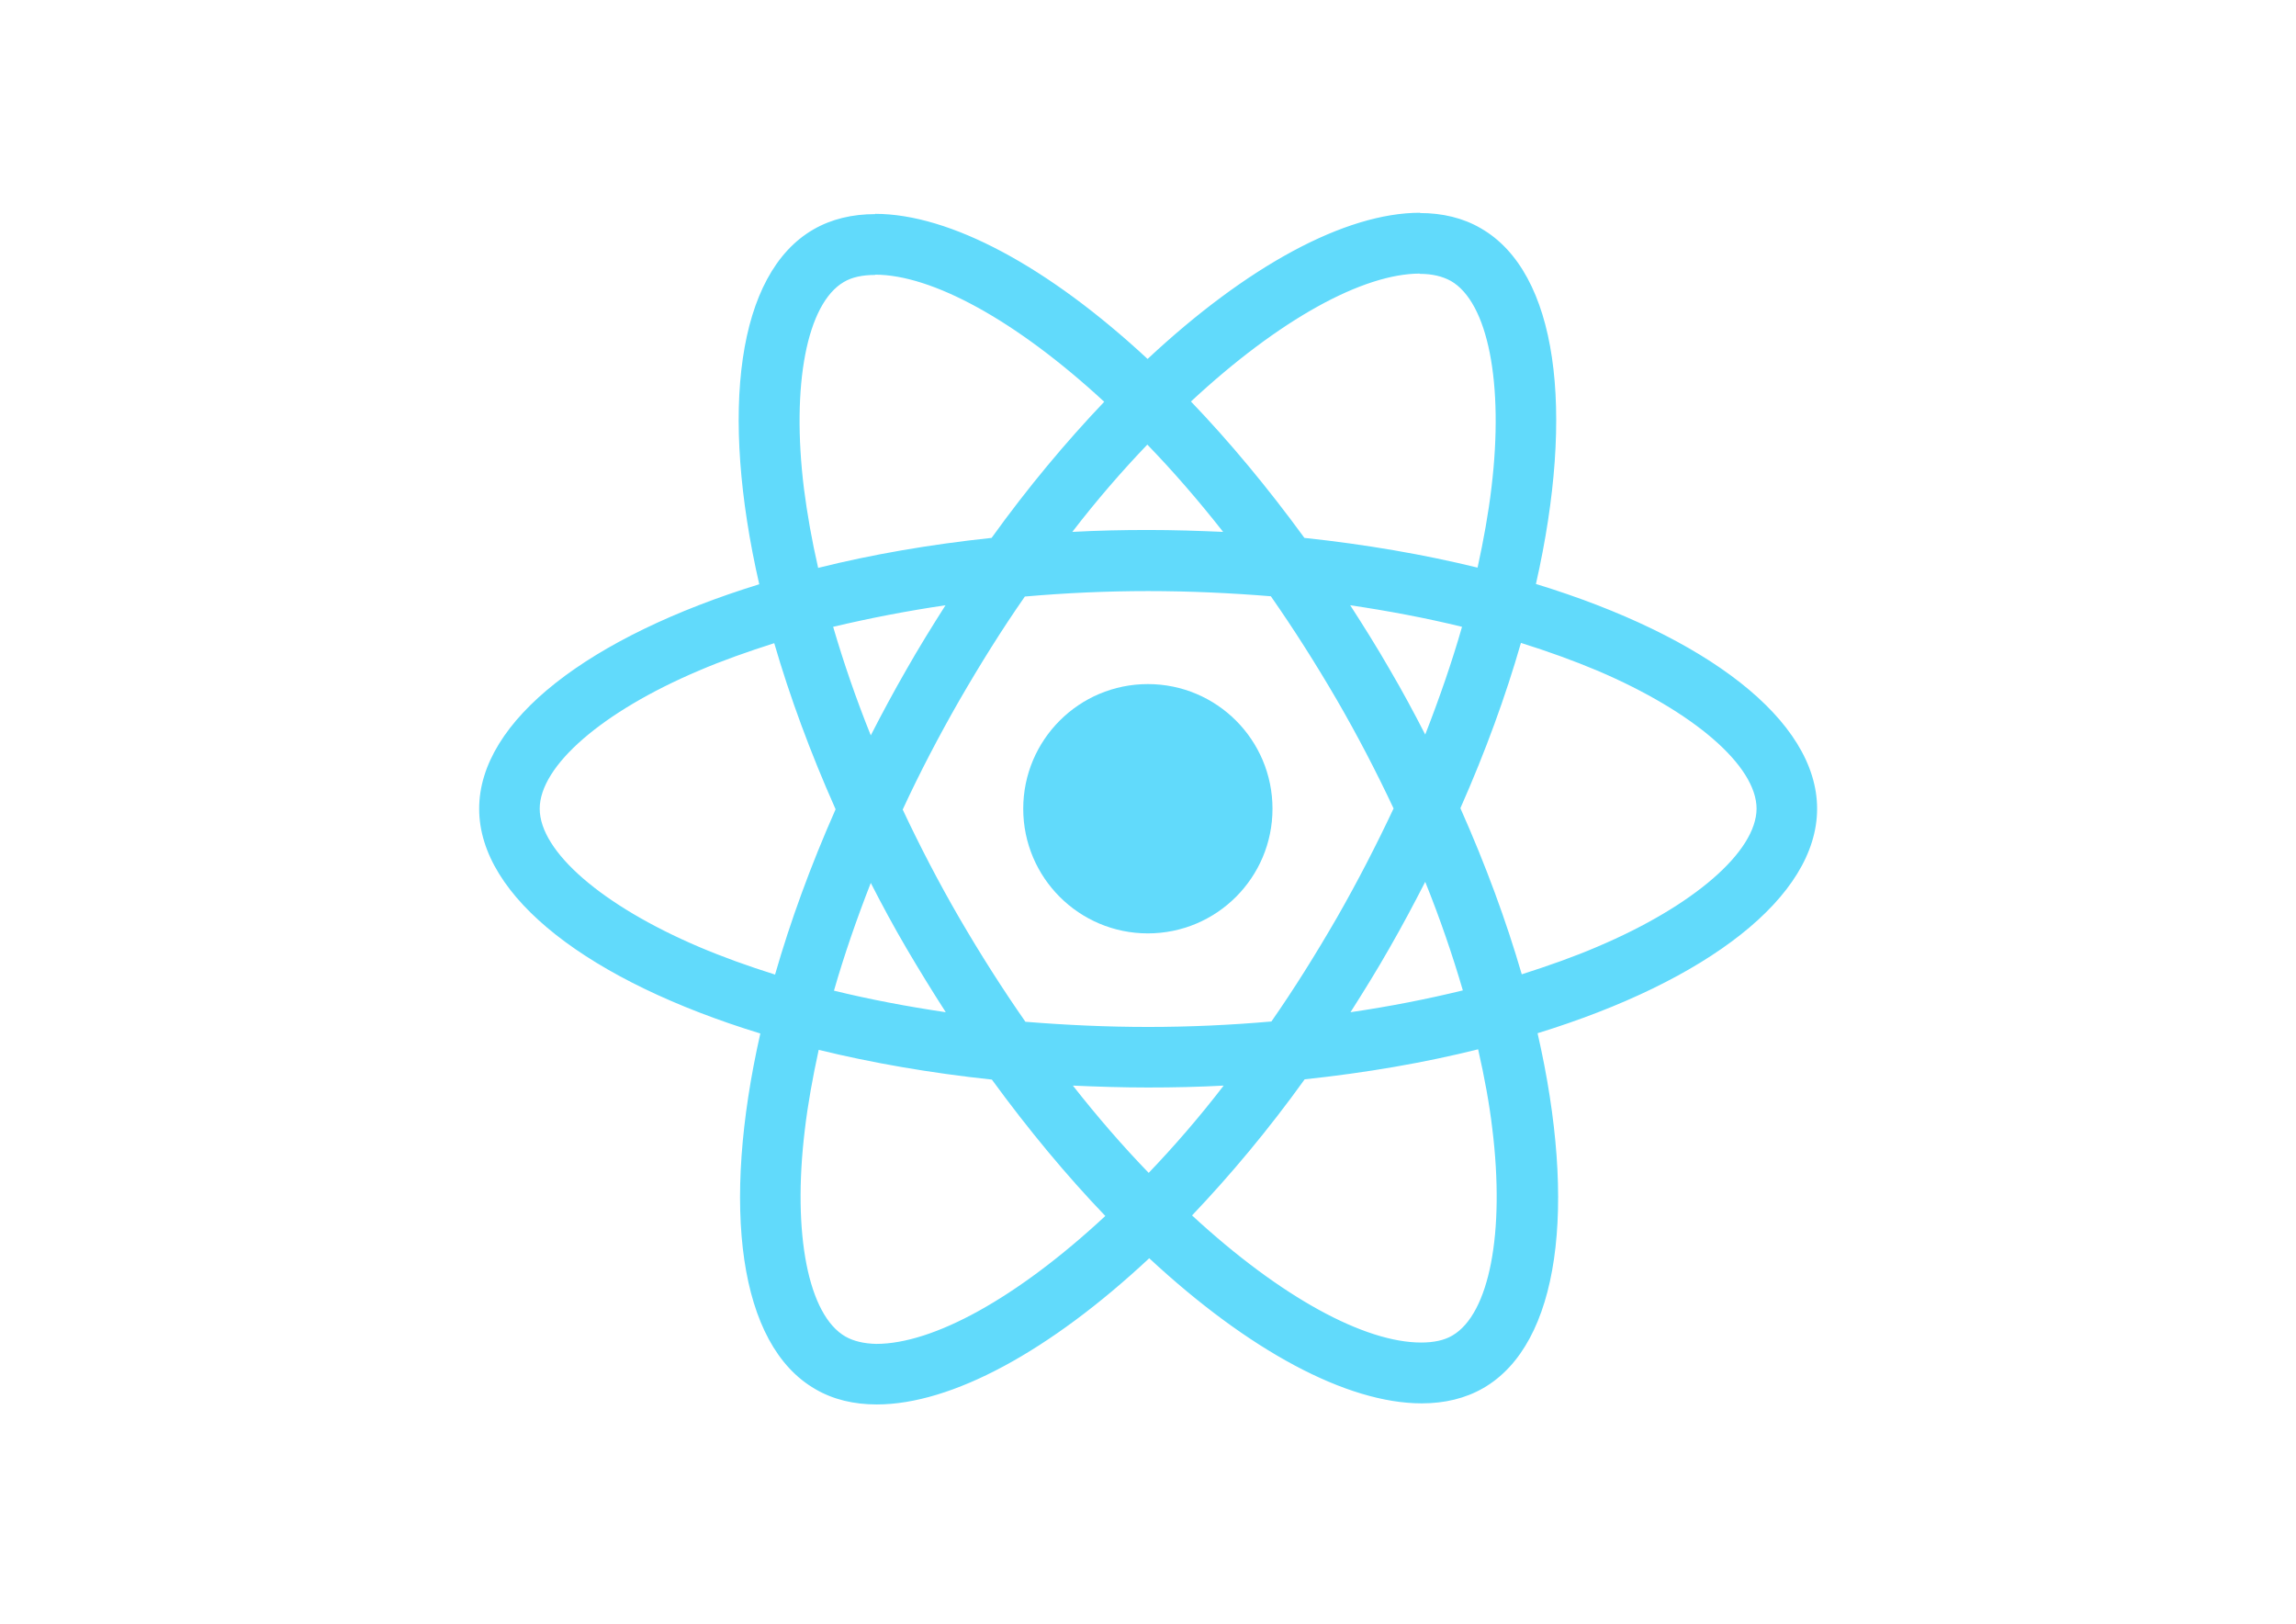
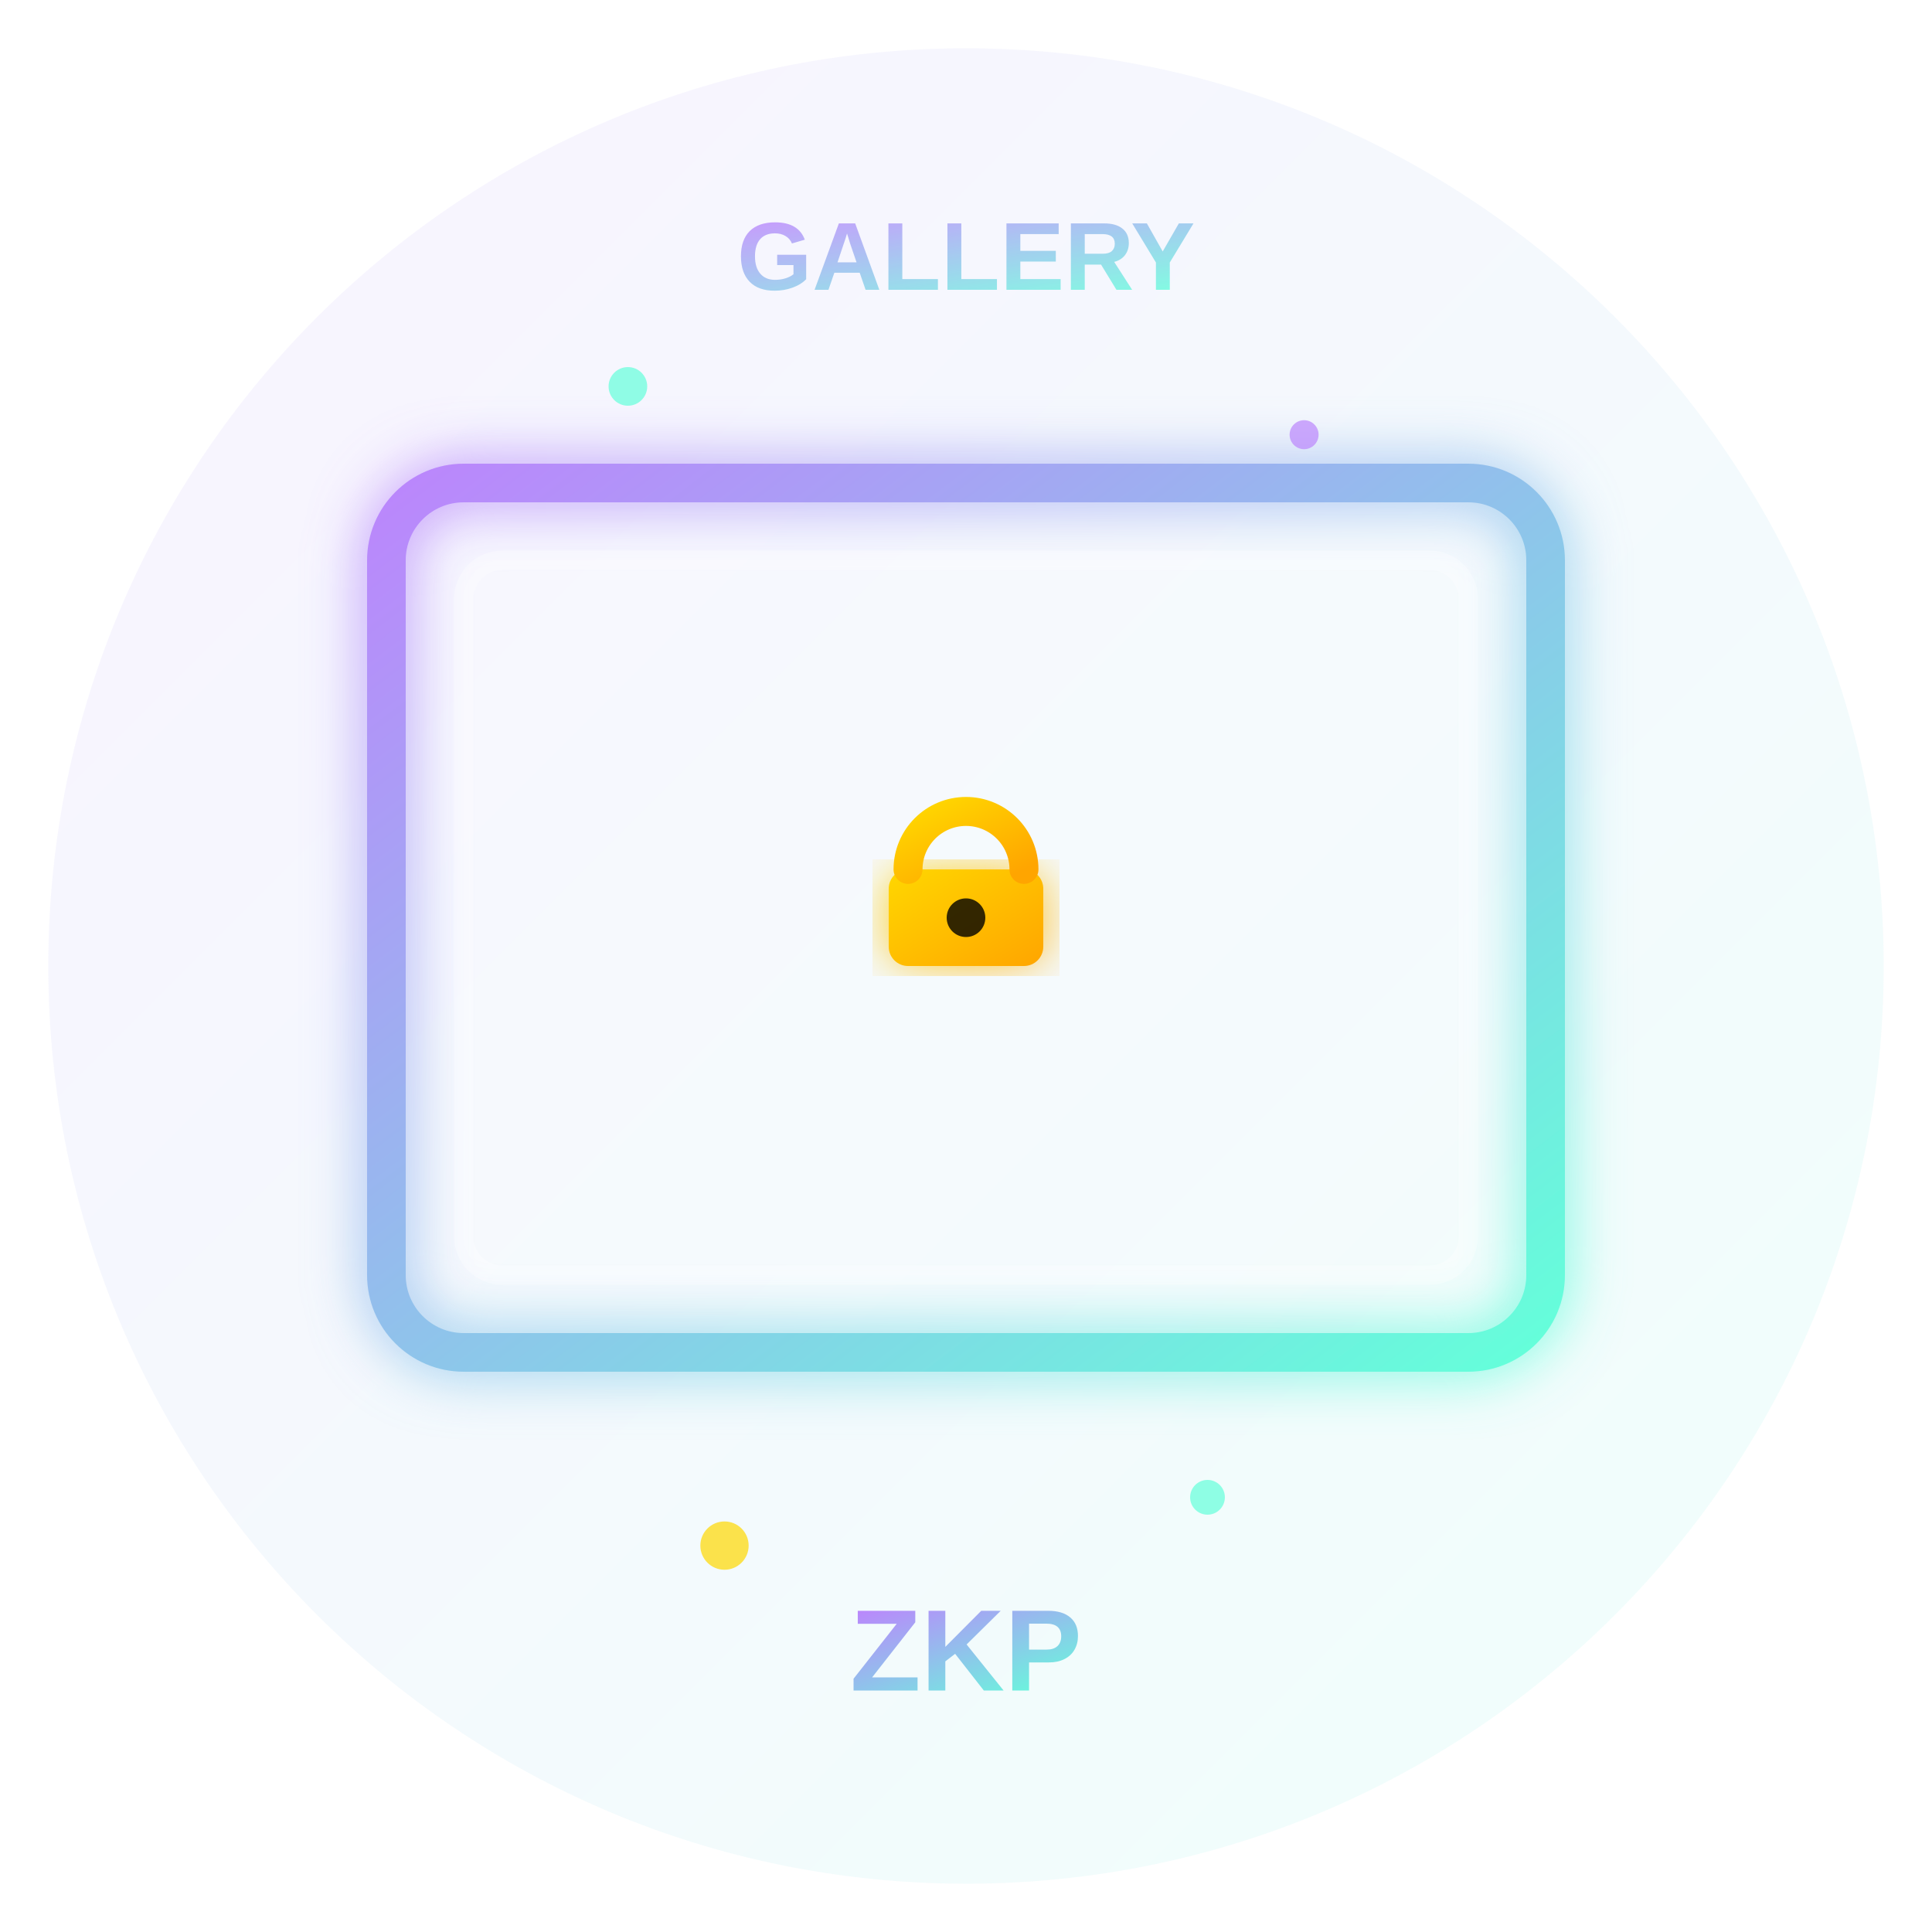
- <svg xmlns="http://www.w3.org/2000/svg" viewBox="0 0 841.9 595.3">
-   <g fill="#61DAFB">
-     <path d="M666.3 296.5c0-32.5-40.7-63.3-103.1-82.4 14.4-63.6 8-114.2-20.2-130.4-6.5-3.8-14.1-5.6-22.4-5.6v22.3c4.6 0 8.3.9 11.4 2.6 13.6 7.8 19.5 37.5 14.9 75.7-1.1 9.4-2.9 19.3-5.1 29.4-19.6-4.8-41-8.5-63.5-10.9-13.5-18.5-27.5-35.3-41.6-50 32.6-30.3 63.2-46.9 84-46.9V78c-27.5 0-63.5 19.6-99.9 53.6-36.4-33.8-72.4-53.2-99.9-53.2v22.3c20.7 0 51.4 16.5 84 46.6-14 14.7-28 31.4-41.3 49.9-22.6 2.4-44 6.1-63.6 11-2.3-10-4-19.7-5.2-29-4.7-38.2 1.1-67.9 14.6-75.8 3-1.8 6.9-2.6 11.5-2.6V78.5c-8.4 0-16 1.8-22.6 5.6-28.1 16.2-34.4 66.7-19.9 130.1-62.2 19.2-102.7 49.9-102.7 82.3 0 32.5 40.7 63.3 103.1 82.4-14.4 63.6-8 114.2 20.2 130.4 6.5 3.8 14.1 5.6 22.5 5.6 27.5 0 63.5-19.6 99.9-53.6 36.4 33.8 72.4 53.2 99.9 53.2 8.4 0 16-1.8 22.6-5.6 28.1-16.2 34.4-66.7 19.9-130.1 62-19.1 102.5-49.9 102.5-82.3zm-130.2-66.7c-3.7 12.9-8.3 26.2-13.5 39.5-4.1-8-8.4-16-13.1-24-4.6-8-9.5-15.8-14.4-23.4 14.2 2.1 27.9 4.7 41 7.9zm-45.8 106.5c-7.8 13.5-15.8 26.3-24.1 38.2-14.9 1.3-30 2-45.2 2-15.1 0-30.2-.7-45-1.9-8.3-11.9-16.4-24.6-24.2-38-7.6-13.1-14.5-26.4-20.8-39.8 6.2-13.4 13.2-26.8 20.7-39.9 7.8-13.5 15.8-26.3 24.1-38.2 14.9-1.3 30-2 45.2-2 15.1 0 30.2.7 45 1.9 8.3 11.9 16.4 24.6 24.2 38 7.6 13.1 14.5 26.4 20.8 39.8-6.3 13.4-13.2 26.8-20.7 39.9zm32.3-13c5.4 13.4 10 26.8 13.8 39.8-13.1 3.2-26.9 5.9-41.2 8 4.9-7.7 9.8-15.6 14.4-23.7 4.6-8 8.9-16.1 13-24.1zM421.2 430c-9.3-9.6-18.6-20.3-27.8-32 9 .4 18.2.7 27.5.7 9.4 0 18.7-.2 27.8-.7-9 11.7-18.3 22.4-27.5 32zm-74.4-58.9c-14.2-2.1-27.9-4.7-41-7.9 3.7-12.9 8.3-26.2 13.5-39.5 4.1 8 8.4 16 13.1 24 4.7 8 9.5 15.8 14.4 23.4zM420.7 163c9.3 9.6 18.6 20.3 27.8 32-9-.4-18.2-.7-27.5-.7-9.4 0-18.7.2-27.8.7 9-11.7 18.3-22.4 27.5-32zm-74 58.9c-4.9 7.7-9.8 15.6-14.4 23.7-4.6 8-8.9 16-13 24-5.4-13.4-10-26.8-13.8-39.8 13.1-3.1 26.9-5.8 41.2-7.9zm-90.5 125.2c-35.4-15.1-58.3-34.9-58.3-50.6 0-15.7 22.9-35.6 58.3-50.6 8.6-3.7 18-7 27.7-10.1 5.7 19.6 13.2 40 22.5 60.9-9.2 20.8-16.6 41.1-22.2 60.6-9.9-3.1-19.3-6.5-28-10.2zM310 490c-13.6-7.8-19.5-37.5-14.9-75.7 1.1-9.4 2.9-19.3 5.1-29.4 19.6 4.8 41 8.5 63.5 10.9 13.5 18.5 27.5 35.3 41.6 50-32.6 30.3-63.2 46.9-84 46.9-4.5-.1-8.3-1-11.3-2.7zm237.2-76.2c4.7 38.2-1.1 67.9-14.6 75.8-3 1.8-6.9 2.6-11.5 2.6-20.7 0-51.4-16.5-84-46.6 14-14.7 28-31.4 41.3-49.9 22.6-2.4 44-6.1 63.6-11 2.3 10.1 4.1 19.8 5.2 29.1zm38.5-66.7c-8.6 3.7-18 7-27.7 10.1-5.7-19.6-13.2-40-22.5-60.9 9.2-20.8 16.6-41.1 22.2-60.6 9.9 3.1 19.3 6.5 28.1 10.2 35.4 15.1 58.3 34.9 58.3 50.6-.1 15.7-23 35.6-58.4 50.6zM320.8 78.4z" />
-     <circle cx="420.9" cy="296.5" r="45.7" />
-     <path d="M520.5 78.1z" />
+ <svg xmlns="http://www.w3.org/2000/svg" viewBox="0 0 200 200">
+   <defs>
+     <linearGradient id="frameGradient" x1="0%" y1="0%" x2="100%" y2="100%">
+       <stop offset="0%" style="stop-color:#bb86fc;stop-opacity:1" />
+       <stop offset="100%" style="stop-color:#64ffda;stop-opacity:1" />
+     </linearGradient>
+     <linearGradient id="lockGradient" x1="0%" y1="0%" x2="100%" y2="100%">
+       <stop offset="0%" style="stop-color:#FFD700;stop-opacity:1" />
+       <stop offset="100%" style="stop-color:#FFA500;stop-opacity:1" />
+     </linearGradient>
+     <filter id="glow">
+       <feGaussianBlur stdDeviation="3" result="coloredBlur" />
+       <feMerge>
+         <feMergeNode in="coloredBlur" />
+         <feMergeNode in="SourceGraphic" />
+       </feMerge>
+     </filter>
+   </defs>
+   <circle cx="100" cy="100" r="95" fill="url(#frameGradient)" opacity="0.1" />
+   <rect x="40" y="50" width="120" height="90" rx="8" ry="8" fill="none" stroke="url(#frameGradient)" stroke-width="4" filter="url(#glow)" />
+   <rect x="48" y="58" width="104" height="74" rx="4" ry="4" fill="rgba(255,255,255,0.1)" stroke="rgba(255,255,255,0.3)" stroke-width="2" />
+   <g transform="translate(100,95)">
+     <rect x="-8" y="-5" width="16" height="10" rx="2" ry="2" fill="url(#lockGradient)" filter="url(#glow)" />
+     <path d="M -6,-5 A 6,6 0 0,1 6,-5" fill="none" stroke="url(#lockGradient)" stroke-width="3" stroke-linecap="round" />
+     <circle cx="0" cy="0" r="2" fill="rgba(0,0,0,0.8)" />
  </g>
+   <g opacity="0.7">
+     <circle cx="65" cy="40" r="2" fill="#64ffda">
+       <animate attributeName="opacity" values="0.3;1;0.3" dur="2s" repeatCount="indefinite" />
+     </circle>
+     <circle cx="135" cy="45" r="1.5" fill="#bb86fc">
+       <animate attributeName="opacity" values="1;0.3;1" dur="1.5s" repeatCount="indefinite" />
+     </circle>
+     <circle cx="75" cy="160" r="2.5" fill="#FFD700">
+       <animate attributeName="opacity" values="0.5;1;0.5" dur="2.5s" repeatCount="indefinite" />
+     </circle>
+     <circle cx="125" cy="155" r="1.8" fill="#64ffda">
+       <animate attributeName="opacity" values="1;0.2;1" dur="1.8s" repeatCount="indefinite" />
+     </circle>
+   </g>
+   <text x="100" y="175" text-anchor="middle" font-family="Arial, sans-serif" font-size="12" font-weight="bold" fill="url(#frameGradient)">ZKP</text>
+   <text x="100" y="30" text-anchor="middle" font-family="Arial, sans-serif" font-size="10" font-weight="bold" fill="url(#frameGradient)" opacity="0.8">GALLERY</text>
</svg>
